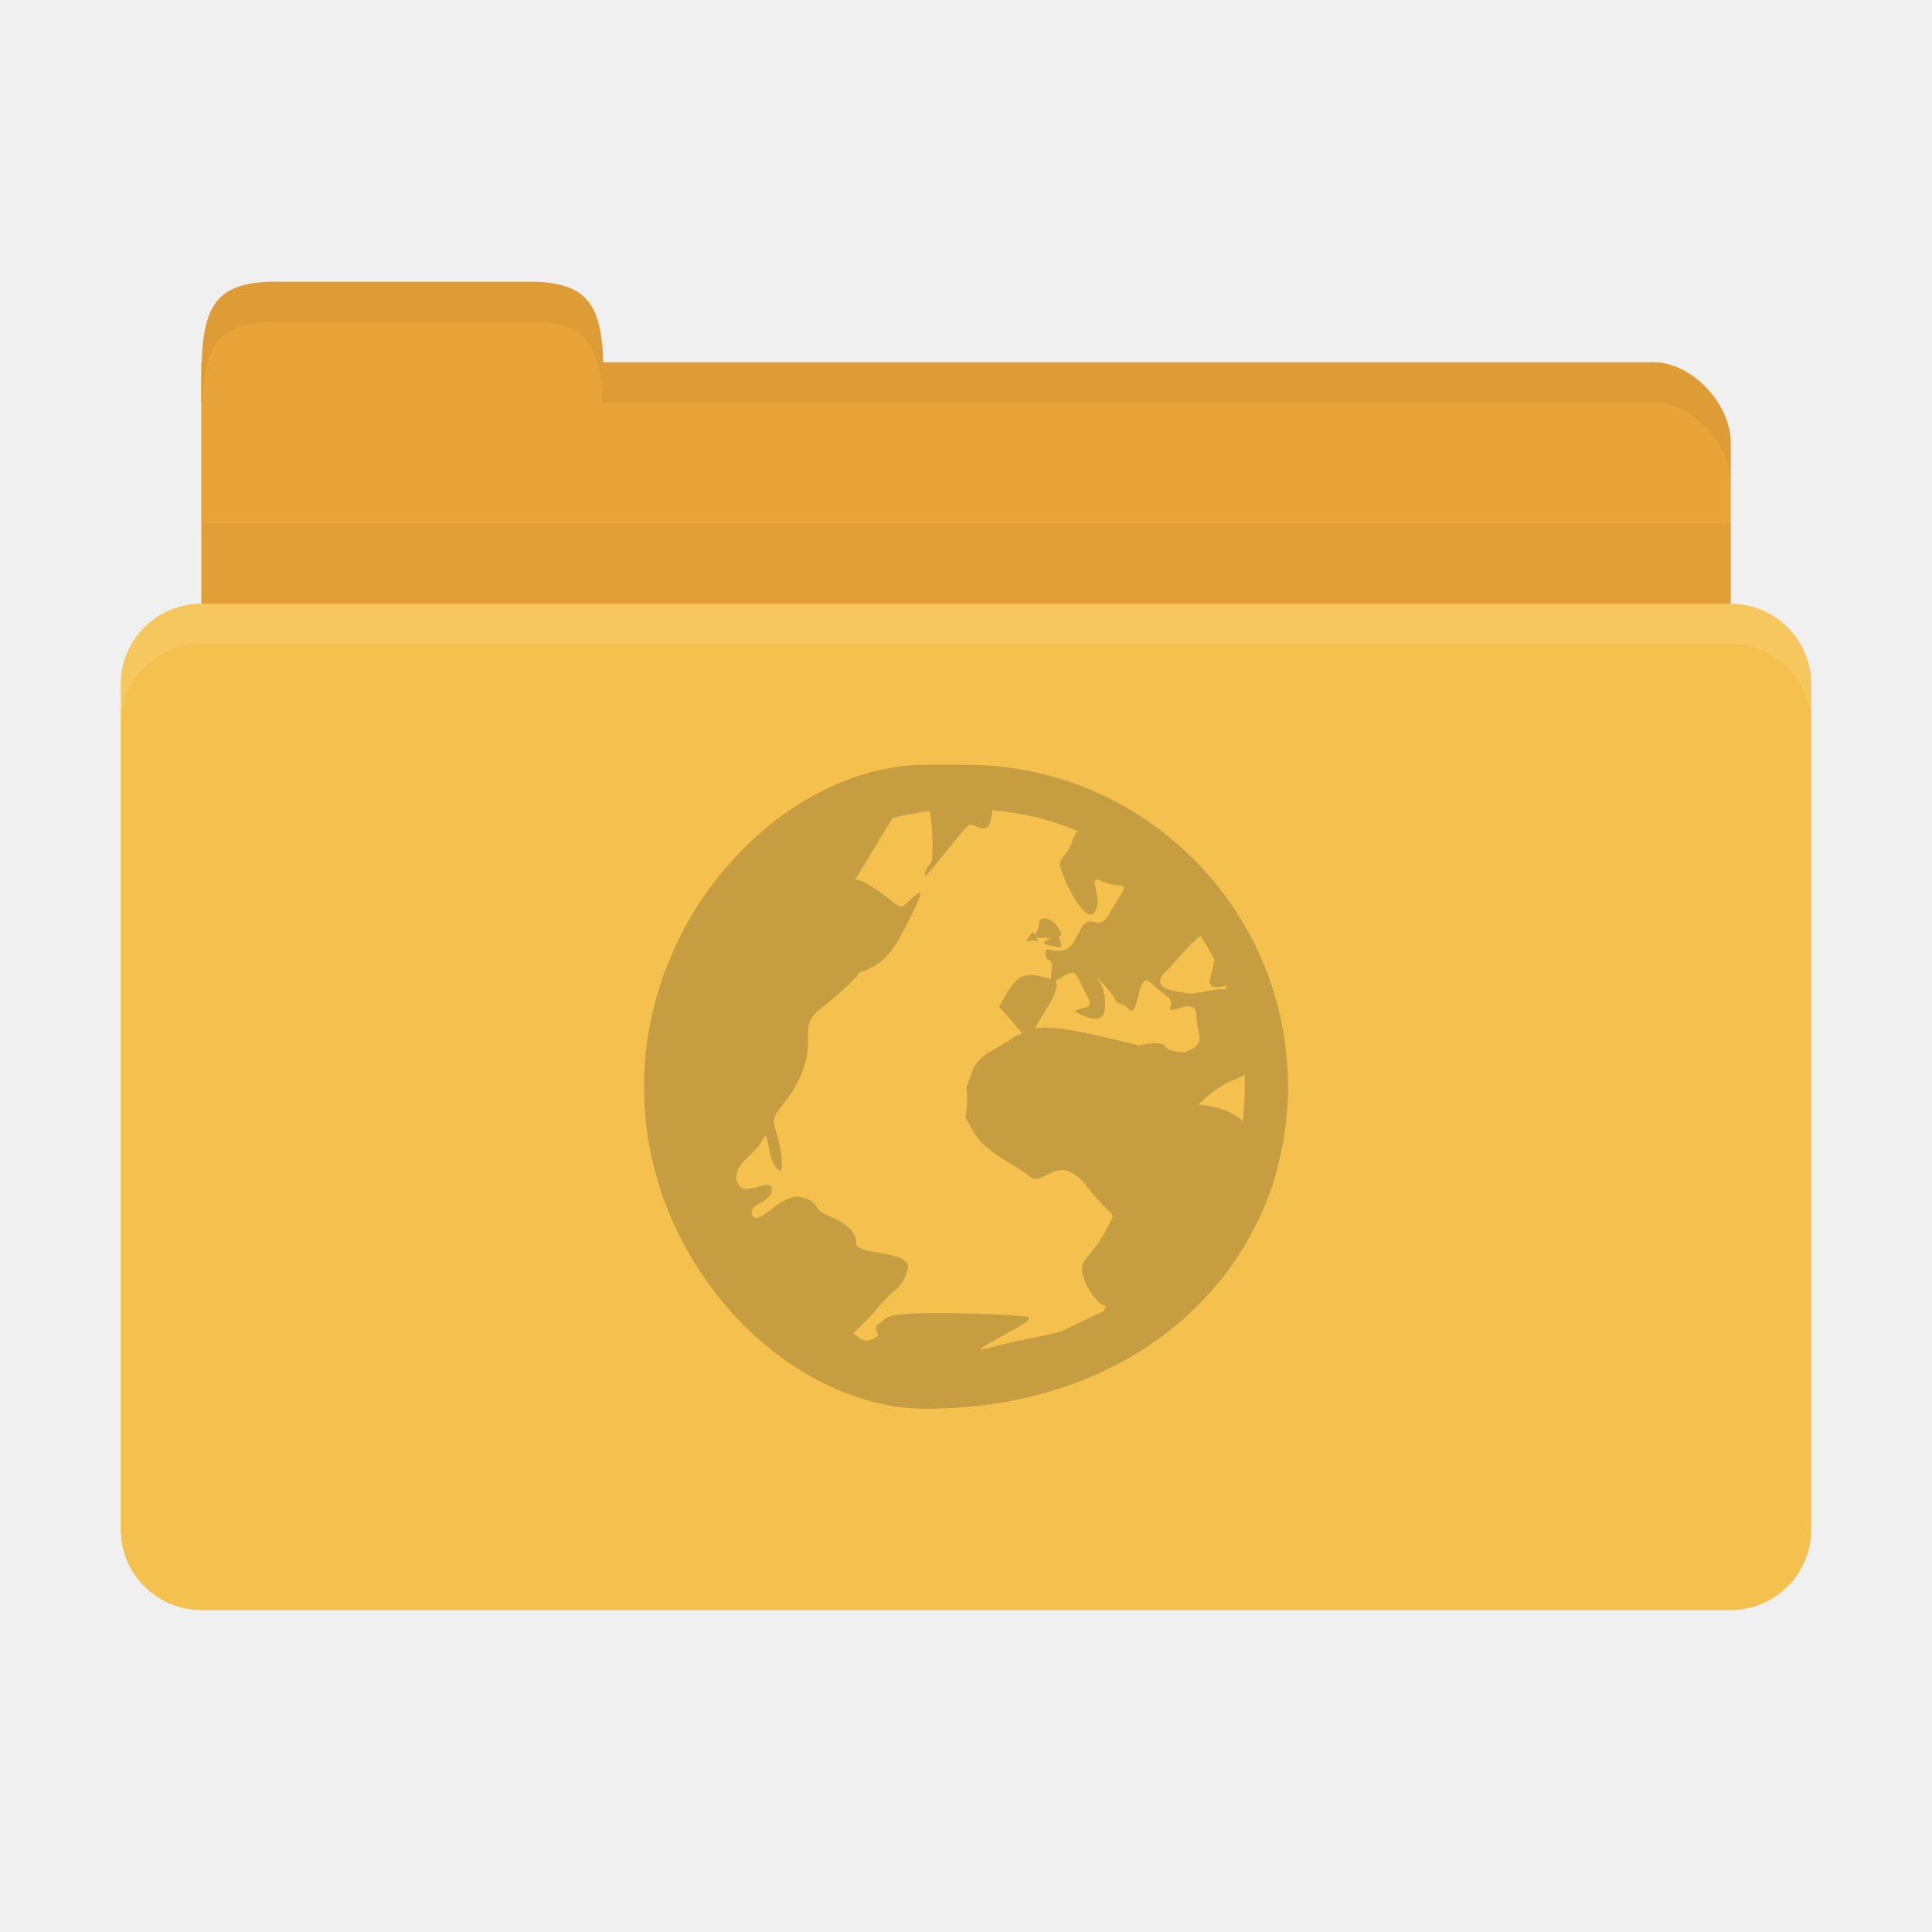
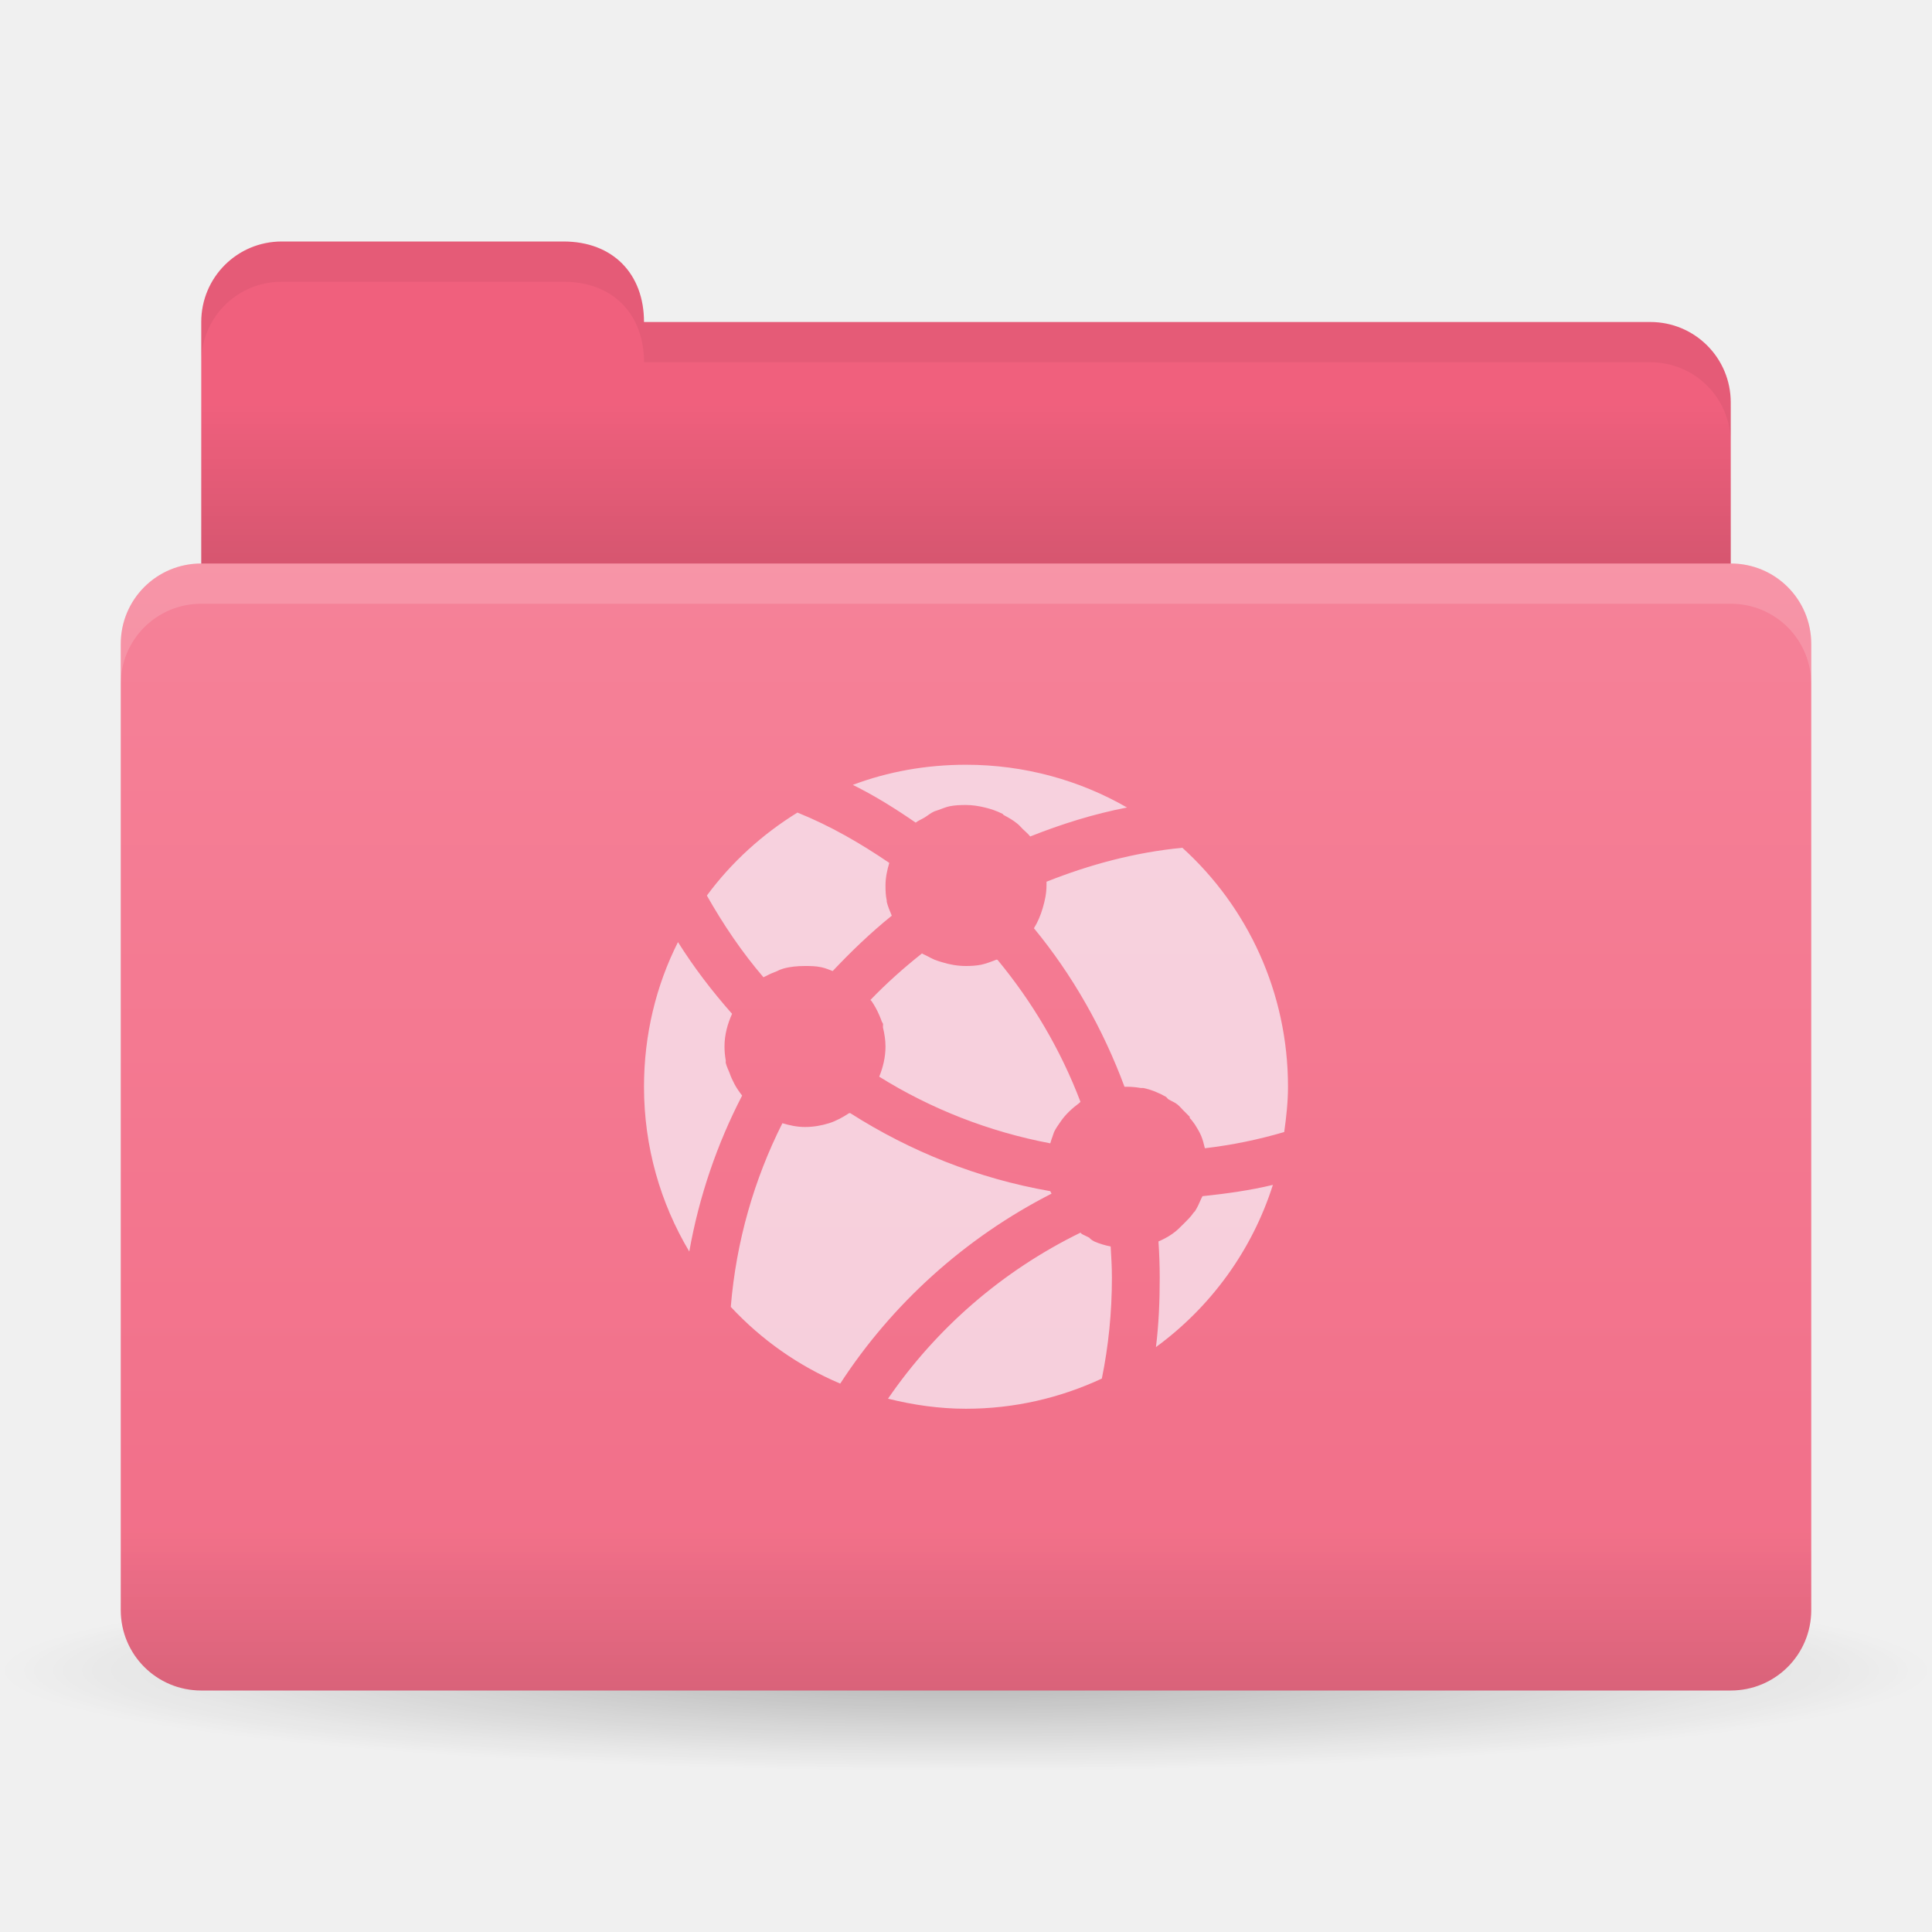
- <svg xmlns="http://www.w3.org/2000/svg" width="48" height="48" id="svg2" version="1.1">
-   <defs id="defs4" />
+ <svg xmlns="http://www.w3.org/2000/svg" xmlns:xlink="http://www.w3.org/1999/xlink" width="48" height="48" id="svg2" version="1.1">
+   <defs id="defs4">
+     <linearGradient id="linearGradient3874">
+       <stop style="stop-color:#000000;stop-opacity:1;" offset="0" id="stop3876" />
+       <stop style="stop-color:#000000;stop-opacity:0;" offset="1" id="stop3878" />
+     </linearGradient>
+     <linearGradient id="linearGradient3861">
+       <stop style="stop-color:#000000;stop-opacity:1;" offset="0" id="stop3863" />
+       <stop style="stop-color:#000000;stop-opacity:0;" offset="1" id="stop3865" />
+     </linearGradient>
+     <linearGradient id="linearGradient3844">
+       <stop style="stop-color:#000000;stop-opacity:0.392;" offset="0" id="stop3846" />
+       <stop style="stop-color:#000000;stop-opacity:0;" offset="1" id="stop3848" />
+     </linearGradient>
+     <linearGradient id="linearGradient3810">
+       <stop style="stop-color:#f16d87;stop-opacity:1;" offset="0" id="stop3812" />
+       <stop style="stop-color:#f88ca1;stop-opacity:1;" offset="1" id="stop3814" />
+     </linearGradient>
+     <linearGradient id="linearGradient3793">
+       <stop style="stop-color:#000000;stop-opacity:1;" offset="0" id="stop3795" />
+       <stop style="stop-color:#000000;stop-opacity:0;" offset="1" id="stop3797" />
+     </linearGradient>
+     <linearGradient xlink:href="#linearGradient3793" id="linearGradient3799" x1="24" y1="23" x2="24" y2="10" gradientUnits="userSpaceOnUse" gradientTransform="translate(0,1004.362)" />
+     <linearGradient xlink:href="#linearGradient3810" id="linearGradient3816" x1="24" y1="1046.362" x2="24" y2="1014.362" gradientUnits="userSpaceOnUse" />
+     <radialGradient xlink:href="#linearGradient3844" id="radialGradient3850" cx="24.076" cy="41.383" fx="24.076" fy="41.383" r="21.076" gradientTransform="matrix(1,0,0,0.1130763,0,36.7037)" gradientUnits="userSpaceOnUse" />
+     <linearGradient xlink:href="#linearGradient3810" id="linearGradient3856" gradientUnits="userSpaceOnUse" x1="24" y1="1046.362" x2="24" y2="1014.362" gradientTransform="translate(0,-3)" />
+     <linearGradient xlink:href="#linearGradient3810" id="linearGradient3858" gradientUnits="userSpaceOnUse" x1="24" y1="1046.362" x2="24" y2="1014.362" gradientTransform="translate(0,-1004.362)" />
+     <linearGradient xlink:href="#linearGradient3861" id="linearGradient3867" x1="1.995" y1="28.562" x2="46.005" y2="28.562" gradientUnits="userSpaceOnUse" />
+     <linearGradient xlink:href="#linearGradient3874" id="linearGradient3880" x1="24" y1="42" x2="24" y2="38" gradientUnits="userSpaceOnUse" gradientTransform="translate(-44,1004.362)" />
+     <linearGradient xlink:href="#linearGradient3810" id="linearGradient3896" gradientUnits="userSpaceOnUse" x1="24" y1="1046.362" x2="24" y2="1004.362" />
+     <linearGradient xlink:href="#linearGradient3793" id="linearGradient3835" x1="24" y1="42" x2="24" y2="38" gradientUnits="userSpaceOnUse" />
+     <linearGradient xlink:href="#linearGradient3810" id="linearGradient3841" gradientUnits="userSpaceOnUse" x1="24" y1="1046.362" x2="24" y2="1004.362" gradientTransform="translate(0,1)" />
+     <linearGradient xlink:href="#linearGradient3810" id="linearGradient3843" gradientUnits="userSpaceOnUse" x1="24" y1="1046.362" x2="24" y2="1004.362" gradientTransform="translate(0,-1004.362)" />
+     <linearGradient xlink:href="#linearGradient3810" id="linearGradient3848" gradientUnits="userSpaceOnUse" x1="24" y1="1046.362" x2="24" y2="1004.362" />
+     <linearGradient xlink:href="#linearGradient3810" id="linearGradient3850" gradientUnits="userSpaceOnUse" gradientTransform="translate(-26,0)" x1="24" y1="1046.362" x2="24" y2="1004.362" />
+     <linearGradient xlink:href="#linearGradient3810" id="linearGradient3857" gradientUnits="userSpaceOnUse" x1="24" y1="1046.362" x2="24" y2="1004.362" gradientTransform="translate(0,1)" />
+     <linearGradient xlink:href="#linearGradient3810" id="linearGradient3859" gradientUnits="userSpaceOnUse" x1="24" y1="1046.362" x2="24" y2="1004.362" gradientTransform="translate(0,-1004.362)" />
+   </defs>
+   <g id="layer3">
+     <path style="opacity:0.65;fill:url(#radialGradient3850);fill-opacity:1;stroke:none" id="path3842" d="m 45.151,41.383 a 21.076,2.383 0 1 1 -42.151,0 21.076,2.383 0 1 1 42.151,0 z" transform="matrix(1.138754,0,0,1.049028,-3.416261,-1.912073)" />
+   </g>
  <g id="layer1" transform="translate(0,-1004.362)">
-     <path style="fill:#e9a439;fill-opacity:1;stroke:none" d="m 6.9,1013.362 34.2,0 c 0.9,0 1.9,1 1.9,2 l 0,4 c 0,1.108 -0.847,2 -1.9,2 l -34.2,0 c -1.053,0 -1.9,-0.892 -1.9,-2 l 0,-6 z" id="path3811" />
-     <path style="fill:#e9a439;fill-opacity:1;stroke:none" d="m 5,1014.362 c 0,-2 1e-7,-3 1.818,-3 l 6.364,0 c 1.818,0 1.818,1 1.818,3 z" id="rect3760" />
-     <path style="opacity:0.03;fill:#000000;fill-opacity:1;stroke:none" d="m 5,1017.362 0,5 38,0 0,-5 z" id="path3807" />
-     <rect style="fill:#f5c14e;fill-opacity:1;stroke:none" id="rect2990" width="42" height="25" x="3" y="1019.362" rx="2" ry="2" />
-     <path style="opacity:0.05;fill:#000000;fill-opacity:1;stroke:none" d="m 15,1013.362 0,1 1.906,0 24.188,0 c 0.9,0 1.906,1 1.906,2 l 0,-1 c 0,-1 -1.006,-2 -1.906,-2 l -24.188,0 z" id="path3813" />
-     <path style="opacity:0.05;fill:#000000;fill-opacity:1;stroke:none" d="m 6.812,1011.362 c -1.818,0 -1.812,1 -1.812,3 l 0.031,0 c 0.053,-1.31 0.309,-2 1.781,-2 l 6.375,0 c 1.472,0 1.728,0.69 1.781,2 l 0.031,0 c 0,-2 0.006,-3 -1.812,-3 l -6.375,0 z" id="path3818" />
-     <path style="opacity:0.1;fill:#ffffff;fill-opacity:1;stroke:none" d="m 5,1019.362 c -1.108,0 -2,0.892 -2,2 l 0,1 c 0,-1.108 0.892,-2 2,-2 l 38,0 c 1.108,0 2,0.892 2,2 l 0,-1 c 0,-1.108 -0.892,-2 -2,-2 l -38,0 z" id="rect2991" />
-     <path id="path4139" d="m 23,1023.362 c -3.412,0 -7,3.588 -7,8 0,4.412 3.588,8 7,8 5.412,0 9,-3.588 9,-8 0,-4.412 -3.588,-8 -8,-8 z m 1.65,1.125 c 0.746,0.069 1.468,0.239 2.125,0.525 -0.051,0.063 -0.09,0.119 -0.125,0.225 -0.202,0.606 -0.504,0.317 -0.15,1.075 0.354,0.757 0.649,0.953 0.75,0.6 0.101,-0.353 -0.254,-0.852 0.15,-0.65 0.404,0.202 0.703,-0.055 0.4,0.4 -0.303,0.455 -0.296,0.701 -0.65,0.6 -0.354,-0.101 -0.346,0.599 -0.7,0.7 -0.354,0.101 -0.475,-0.152 -0.475,0.1 0,0.252 0.201,0.021 0.15,0.425 -0.015,0.124 -0.011,0.146 -0.025,0.2 -0.332,-0.095 -0.48,-0.148 -0.725,-0.051 -0.253,0.101 -0.55,0.75 -0.55,0.75 0.315,0.316 0.462,0.543 0.575,0.65 -0.071,0.035 -0.156,0.05 -0.225,0.1 -0.505,0.354 -0.898,0.42 -1.05,0.925 -0.152,0.505 -0.1,0.043 -0.1,0.65 0,0.606 -0.153,0.194 0.15,0.75 0.303,0.556 1.046,0.822 1.4,1.125 0.354,0.303 0.718,-0.659 1.425,0.25 0.707,0.909 0.753,0.545 0.5,1.05 -0.253,0.505 -0.499,0.673 -0.6,0.875 -0.101,0.202 0.196,0.899 0.55,1.05 0.007,0 0.017,0 0.025,0 -0.019,0.043 -0.031,0.082 -0.05,0.125 -0.458,0.208 -1.019,0.495 -1.125,0.525 -0.25,0.072 -1.132,0.221 -1.775,0.4 -0.08,0.023 -0.144,0.023 -0.175,0.026 0.08,-0.087 0.712,-0.417 1.025,-0.6 0.429,-0.251 -0.025,-0.225 -0.025,-0.225 0,0 -0.682,-0.076 -2.075,-0.076 -0.696,0 -0.998,0.031 -1.15,0.076 -0.076,0.023 -0.113,0.045 -0.15,0.075 -0.037,0.031 -0.062,0.064 -0.125,0.1 -0.25,0.143 0.146,0.293 -0.175,0.4 -0.241,0.08 -0.269,0 -0.475,-0.151 0.147,-0.146 0.35,-0.322 0.6,-0.625 0.455,-0.55 0.598,-0.45 0.75,-0.95 0.152,-0.5 -1.275,-0.35 -1.275,-0.65 0,-0.3 -0.245,-0.5 -0.7,-0.7 -0.455,-0.2 -0.145,-0.3 -0.65,-0.45 -0.505,-0.149 -1.073,0.75 -1.225,0.45 -0.152,-0.3 0.475,-0.3 0.475,-0.65 0,-0.342 -0.72,0.258 -0.85,-0.175 -0.003,-0.016 -0.022,-0.016 -0.025,-0.026 -0.013,-0.063 -0.004,-0.1 0,-0.149 0.032,-0.36 0.448,-0.5 0.625,-0.85 0.202,-0.4 0.097,0.3 0.35,0.65 0.253,0.35 0.152,-0.45 0,-0.9 -0.152,-0.45 0.096,-0.45 0.45,-1.05 0.354,-0.6 0.35,-0.95 0.35,-1.4 0,-0.45 0.245,-0.5 0.75,-0.95 0.231,-0.206 0.413,-0.386 0.55,-0.55 0.033,-0.016 0.067,-0.016 0.1,-0.026 0.536,-0.214 0.761,-0.536 1.225,-1.5 0.464,-0.964 -0.182,-0.064 -0.325,-0.1 -0.143,-0.035 -0.35,-0.289 -0.85,-0.575 -0.103,-0.059 -0.195,-0.087 -0.275,-0.099 l 0.925,-1.525 c 0.296,-0.08 0.614,-0.135 0.925,-0.175 0.114,0.647 0.05,1.25 0.05,1.25 0,0 -0.175,0.207 -0.175,0.35 0,0.143 0.957,-1.179 1.1,-1.25 0.143,-0.072 0.504,0.379 0.575,-0.3 0.004,-0.039 -0.004,-0.04 0,-0.075 z m 1.35,2.7 c -0.051,-0.016 -0.112,-10e-5 -0.175,0.026 0,0.177 -0.068,0.305 -0.1,0.375 -0.019,-0.032 -0.075,-0.075 -0.075,-0.075 -0.076,0.14 -0.239,0.263 -0.075,0.225 0.164,-0.037 0.289,0.064 0.175,-0.075 -0.022,-0.026 -0.012,-0.015 -0.025,-0.026 0.021,0.016 0.062,0.026 0.15,0.026 0.099,0 0.153,0 0.225,0 -0.122,0.09 -0.255,0.128 -0.075,0.175 0.24,0.063 0.35,0.076 0.35,0.026 0,-0.05 -0.075,-0.225 -0.075,-0.225 0.047,-0.019 0.09,-0.043 0.05,-0.125 -0.076,-0.151 -0.196,-0.301 -0.35,-0.325 z m 3.825,0.425 c 0.125,0.194 0.245,0.394 0.35,0.6 -0.07,0.403 -0.246,0.675 0.05,0.675 0.083,0 0.157,-0.018 0.225,-0.026 0.009,0.024 0.016,0.051 0.025,0.075 -0.505,0 -0.747,0.151 -1,0.1 -0.253,-0.051 -0.955,-0.096 -0.5,-0.55 0.266,-0.266 0.598,-0.688 0.85,-0.875 z m -3.15,0.925 c 0.047,0.015 0.087,0.063 0.125,0.149 0.152,0.354 0.402,0.65 0.2,0.7 -0.202,0.05 -0.3,0.1 -0.3,0.1 0,0 0.699,0.455 0.75,-0.05 0.051,-0.505 -0.2,-0.8 -0.2,-0.8 0,0 0.349,0.348 0.45,0.55 0.101,0.202 0.097,0 0.35,0.25 0.253,0.252 0.196,-1.004 0.55,-0.65 0.354,0.353 0.576,0.347 0.475,0.6 -0.101,0.252 0.65,-0.305 0.65,0.2 0,0.487 0.311,0.684 -0.3,0.925 -0.231,-0.016 -0.414,-0.055 -0.45,-0.125 -0.101,-0.202 -0.675,-0.05 -0.675,-0.05 -1.511,-0.378 -2.167,-0.497 -2.6,-0.425 0.008,-0.016 0.016,-0.016 0.025,-0.026 0.221,-0.398 0.637,-0.951 0.5,-1.15 0.193,-0.111 0.344,-0.233 0.45,-0.2 z m 4.25,2.525 c 0.004,0.101 0,0.198 0,0.3 0,0.284 -0.017,0.575 -0.05,0.85 -0.454,-0.404 -1.1,-0.4 -1.1,-0.4 0,0 0.394,-0.448 0.95,-0.65 0.069,-0.026 0.144,-0.059 0.2,-0.1 z" style="line-height:normal;opacity:0.25;color:#000000;fill:#3c2f1b;fill-opacity:1" />
+     <path style="fill:#f0607d;fill-opacity:1;stroke:none" d="m 7,1010.362 7,0 c 1.228,0 2,0.804 2,2 l 25,0 c 1.108,0 2,0.892 2,2 l 0,7 c 0,1.108 -0.892,2 -2,2 l -34,0 c -1.108,0 -2,-0.892 -2,-2 l 0,-9 c 0,-1.108 0.892,-2 2,-2 z" id="rect3789" />
+     <rect style="opacity:0.35;fill:url(#linearGradient3799);fill-opacity:1;stroke:none" id="rect3791" width="38" height="13" x="5" y="1014.362" />
+     <path style="fill:url(#linearGradient3848);fill-opacity:1;stroke:none" d="m 5,1018.362 38,0 c 1.108,0 2,0.892 2,2 l 0,24 c 0,1.108 -0.892,2 -2,2 l -38,0 c -1.108,0 -2,-0.892 -2,-2 l 0,-24 c 0,-1.108 0.892,-2 2,-2 z" id="rect2987" />
+     <path style="opacity:0.1;fill:url(#linearGradient3835);fill-opacity:1;stroke:none;stroke-width:1;stroke-miterlimit:4;stroke-opacity:1;stroke-dasharray:none" d="M 3 38 L 3 40 C 3 41.108 3.892 42 5 42 L 43 42 C 44.108 42 45 41.108 45 40 L 45 38 L 3 38 z " transform="translate(0,1004.362)" id="rect3056" />
+     <g id="g3049" transform="translate(16,1023.362)" style="opacity:0.8;fill:#f7e6f0;fill-opacity:1">
+       <path id="path3" d="M 8,0 C 7.01,0 6.063,0.171 5.188,0.5 5.736,0.771 6.249,1.092 6.75,1.438 6.816,1.385 6.896,1.357 6.969,1.312 7.057,1.258 7.122,1.197 7.219,1.156 7.249,1.144 7.282,1.136 7.312,1.125 7.4,1.094 7.501,1.05 7.594,1.031 7.724,1.005 7.862,1 8,1 8.162,1 8.318,1.026 8.469,1.062 8.62,1.098 8.77,1.15 8.906,1.219 8.919,1.225 8.925,1.243 8.938,1.25 c 0.122,0.065 0.239,0.132 0.344,0.219 0.046,0.038 0.083,0.083 0.125,0.125 0.064,0.064 0.133,0.116 0.188,0.188 C 10.365,1.476 11.172,1.222 12,1.062 10.826,0.386 9.453,0 8,0 z M 3.812,1.188 C 2.938,1.728 2.171,2.424 1.562,3.25 1.968,3.967 2.435,4.66 2.969,5.281 2.988,5.27 3.009,5.256 3.031,5.25 3.12,5.201 3.216,5.16 3.312,5.125 3.334,5.116 3.353,5.101 3.375,5.094 3.406,5.084 3.437,5.071 3.469,5.062 3.637,5.016 3.817,5 4,5 4.141,5 4.273,5.002 4.406,5.031 4.504,5.051 4.596,5.091 4.688,5.125 5.149,4.637 5.633,4.171 6.156,3.75 6.113,3.643 6.058,3.522 6.031,3.406 6.029,3.396 6.033,3.385 6.031,3.375 6.004,3.25 6,3.133 6,3 6,2.803 6.041,2.617 6.094,2.438 5.376,1.951 4.63,1.517 3.812,1.188 z m 9.562,0.875 C 12.194,2.176 11.064,2.483 10,2.906 10.002,2.938 10,2.968 10,3 10,3.197 9.959,3.383 9.906,3.562 9.854,3.739 9.783,3.91 9.688,4.062 10.647,5.226 11.403,6.56 11.938,8 11.958,7.999 11.979,8 12,8 c 0.118,0 0.232,0.012 0.344,0.031 0.02,0.003 0.043,-0.004 0.062,0 0.201,0.042 0.389,0.121 0.562,0.219 0.012,0.007 0.019,0.024 0.031,0.031 0.01,0.012 0.019,0.024 0.031,0.031 0.069,0.043 0.156,0.074 0.219,0.125 0.059,0.047 0.103,0.103 0.156,0.156 0.022,0.022 0.042,0.039 0.062,0.062 0.02,0.022 0.043,0.039 0.062,0.062 0.01,0.012 0.022,0.02 0.031,0.031 0.003,0.009 -0.006,0.024 0,0.031 0.007,0.012 0.023,0.02 0.031,0.031 0.032,0.044 0.068,0.085 0.094,0.125 0.056,0.09 0.114,0.182 0.156,0.281 0.042,0.099 0.068,0.206 0.094,0.312 C 14.614,9.448 15.264,9.314 15.906,9.125 15.957,8.759 16,8.381 16,8 16,5.649 14.99,3.526 13.375,2.062 z M 0.844,4.406 C 0.3,5.486 0,6.708 0,8 0,9.496 0.41,10.896 1.125,12.094 1.368,10.724 1.818,9.416 2.438,8.219 2.368,8.129 2.304,8.038 2.25,7.938 2.202,7.848 2.159,7.754 2.125,7.656 2.094,7.573 2.051,7.495 2.031,7.406 2.027,7.386 2.035,7.364 2.031,7.344 2.011,7.234 2,7.116 2,7 2,6.709 2.076,6.437 2.188,6.188 1.694,5.63 1.242,5.039 0.844,4.406 z M 6.906,4.688 C 6.453,5.047 6.028,5.426 5.625,5.844 5.633,5.855 5.648,5.863 5.656,5.875 5.728,5.981 5.793,6.099 5.844,6.219 5.866,6.271 5.888,6.321 5.906,6.375 5.913,6.397 5.931,6.415 5.938,6.438 c 0.005,0.019 -0.005,0.043 0,0.062 -9.137e-4,0.011 -0.002,0.022 0,0.031 C 5.974,6.682 6,6.838 6,7 6,7.266 5.938,7.518 5.844,7.75 c 1.28,0.798 2.718,1.365 4.25,1.656 0.019,-0.062 0.038,-0.128 0.062,-0.188 C 10.169,9.189 10.174,9.154 10.188,9.125 10.23,9.036 10.289,8.955 10.344,8.875 10.471,8.687 10.631,8.541 10.812,8.406 10.825,8.397 10.831,8.384 10.844,8.375 10.354,7.083 9.648,5.892 8.781,4.844 8.772,4.848 8.759,4.84 8.75,4.844 8.634,4.891 8.5,4.941 8.375,4.969 8.254,4.992 8.128,5 8,5 7.793,5 7.594,4.965 7.406,4.906 7.34,4.887 7.282,4.869 7.219,4.844 7.155,4.817 7.092,4.783 7.031,4.75 6.989,4.727 6.946,4.713 6.906,4.688 z m -1.812,3.969 c -0.154,0.101 -0.321,0.194 -0.5,0.25 C 4.406,8.965 4.207,9 4,9 3.803,9 3.617,8.959 3.438,8.906 2.737,10.298 2.29,11.841 2.156,13.469 2.918,14.285 3.831,14.933 4.875,15.375 6.159,13.4 7.969,11.756 10.125,10.656 10.117,10.635 10.101,10.616 10.094,10.594 8.289,10.28 6.614,9.605 5.125,8.656 5.118,8.651 5.101,8.661 5.094,8.656 z M 15.625,10.438 c -0.567,0.137 -1.157,0.218 -1.75,0.281 -0.008,0.021 -0.022,0.042 -0.031,0.062 -0.044,0.104 -0.096,0.219 -0.156,0.312 -0.007,0.012 -0.023,0.02 -0.031,0.031 -0.071,0.106 -0.16,0.191 -0.25,0.281 -0.09,0.09 -0.175,0.178 -0.281,0.25 -0.104,0.074 -0.224,0.137 -0.344,0.188 0.02,0.301 0.031,0.599 0.031,0.906 0,0.578 -0.024,1.16 -0.094,1.719 1.356,-0.991 2.386,-2.395 2.906,-4.031 z M 10.844,11.625 C 8.89,12.581 7.258,14.008 6.062,15.75 6.685,15.905 7.33,16 8,16 c 1.207,0 2.349,-0.272 3.375,-0.75 0.165,-0.806 0.25,-1.646 0.25,-2.5 0,-0.266 -0.015,-0.522 -0.031,-0.781 -0.139,-0.029 -0.279,-0.069 -0.406,-0.125 -0.035,-0.016 -0.065,-0.038 -0.094,-0.062 C 11.081,11.775 11.075,11.757 11.062,11.75 11.042,11.739 11.02,11.73 11,11.719 10.96,11.695 10.914,11.681 10.875,11.656 10.863,11.648 10.856,11.634 10.844,11.625 z" style="fill:#f7e6f0;fill-opacity:1" />
+       <g transform="matrix(0.173913,0,0,0.173913,0,-1.7391304e-4)" id="g5" style="fill:#f7e6f0;fill-opacity:1" />
+       <g transform="matrix(0.173913,0,0,0.173913,0,-1.7391304e-4)" id="g7" style="fill:#f7e6f0;fill-opacity:1" />
+       <g transform="matrix(0.173913,0,0,0.173913,0,-1.7391304e-4)" id="g9" style="fill:#f7e6f0;fill-opacity:1" />
+       <g transform="matrix(0.173913,0,0,0.173913,0,-1.7391304e-4)" id="g11" style="fill:#f7e6f0;fill-opacity:1" />
+       <g transform="matrix(0.173913,0,0,0.173913,0,-1.7391304e-4)" id="g13" style="fill:#f7e6f0;fill-opacity:1" />
+       <g transform="matrix(0.173913,0,0,0.173913,0,-1.7391304e-4)" id="g15" style="fill:#f7e6f0;fill-opacity:1" />
+       <g transform="matrix(0.173913,0,0,0.173913,0,-1.7391304e-4)" id="g17" style="fill:#f7e6f0;fill-opacity:1" />
+       <g transform="matrix(0.173913,0,0,0.173913,0,-1.7391304e-4)" id="g19" style="fill:#f7e6f0;fill-opacity:1" />
+       <g transform="matrix(0.173913,0,0,0.173913,0,-1.7391304e-4)" id="g21" style="fill:#f7e6f0;fill-opacity:1" />
+       <g transform="matrix(0.173913,0,0,0.173913,0,-1.7391304e-4)" id="g23" style="fill:#f7e6f0;fill-opacity:1" />
+       <g transform="matrix(0.173913,0,0,0.173913,0,-1.7391304e-4)" id="g25" style="fill:#f7e6f0;fill-opacity:1" />
+       <g transform="matrix(0.173913,0,0,0.173913,0,-1.7391304e-4)" id="g27" style="fill:#f7e6f0;fill-opacity:1" />
+       <g transform="matrix(0.173913,0,0,0.173913,0,-1.7391304e-4)" id="g29" style="fill:#f7e6f0;fill-opacity:1" />
+       <g transform="matrix(0.173913,0,0,0.173913,0,-1.7391304e-4)" id="g31" style="fill:#f7e6f0;fill-opacity:1" />
+       <g transform="matrix(0.173913,0,0,0.173913,0,-1.7391304e-4)" id="g33" style="fill:#f7e6f0;fill-opacity:1" />
+     </g>
+   </g>
+   <g id="layer2">
+     <path style="opacity:0.15;fill:#ffffff;fill-opacity:1;stroke:none" d="m 5,14 c -1.108,0 -2,0.892 -2,2 l 0,1 c 0,-1.108 0.892,-2 2,-2 l 38,0 c 1.108,0 2,0.892 2,2 l 0,-1 c 0,-1.108 -0.892,-2 -2,-2 L 5,14 z" id="path3852" />
+     <path style="opacity:0.05;fill:#000000;fill-opacity:1;stroke:none" d="M 7,6 C 5.892,6 5,6.892 5,8 L 5,9 C 5,7.892 5.892,7 7,7 l 7,0 c 1.228,0 2,0.804 2,2 l 25,0 c 1.108,0 2,0.892 2,2 l 0,-1 C 43,8.892 42.108,8 41,8 L 16,8 C 16,6.804 15.228,6 14,6 L 7,6 z" id="path3880" />
  </g>
</svg>
